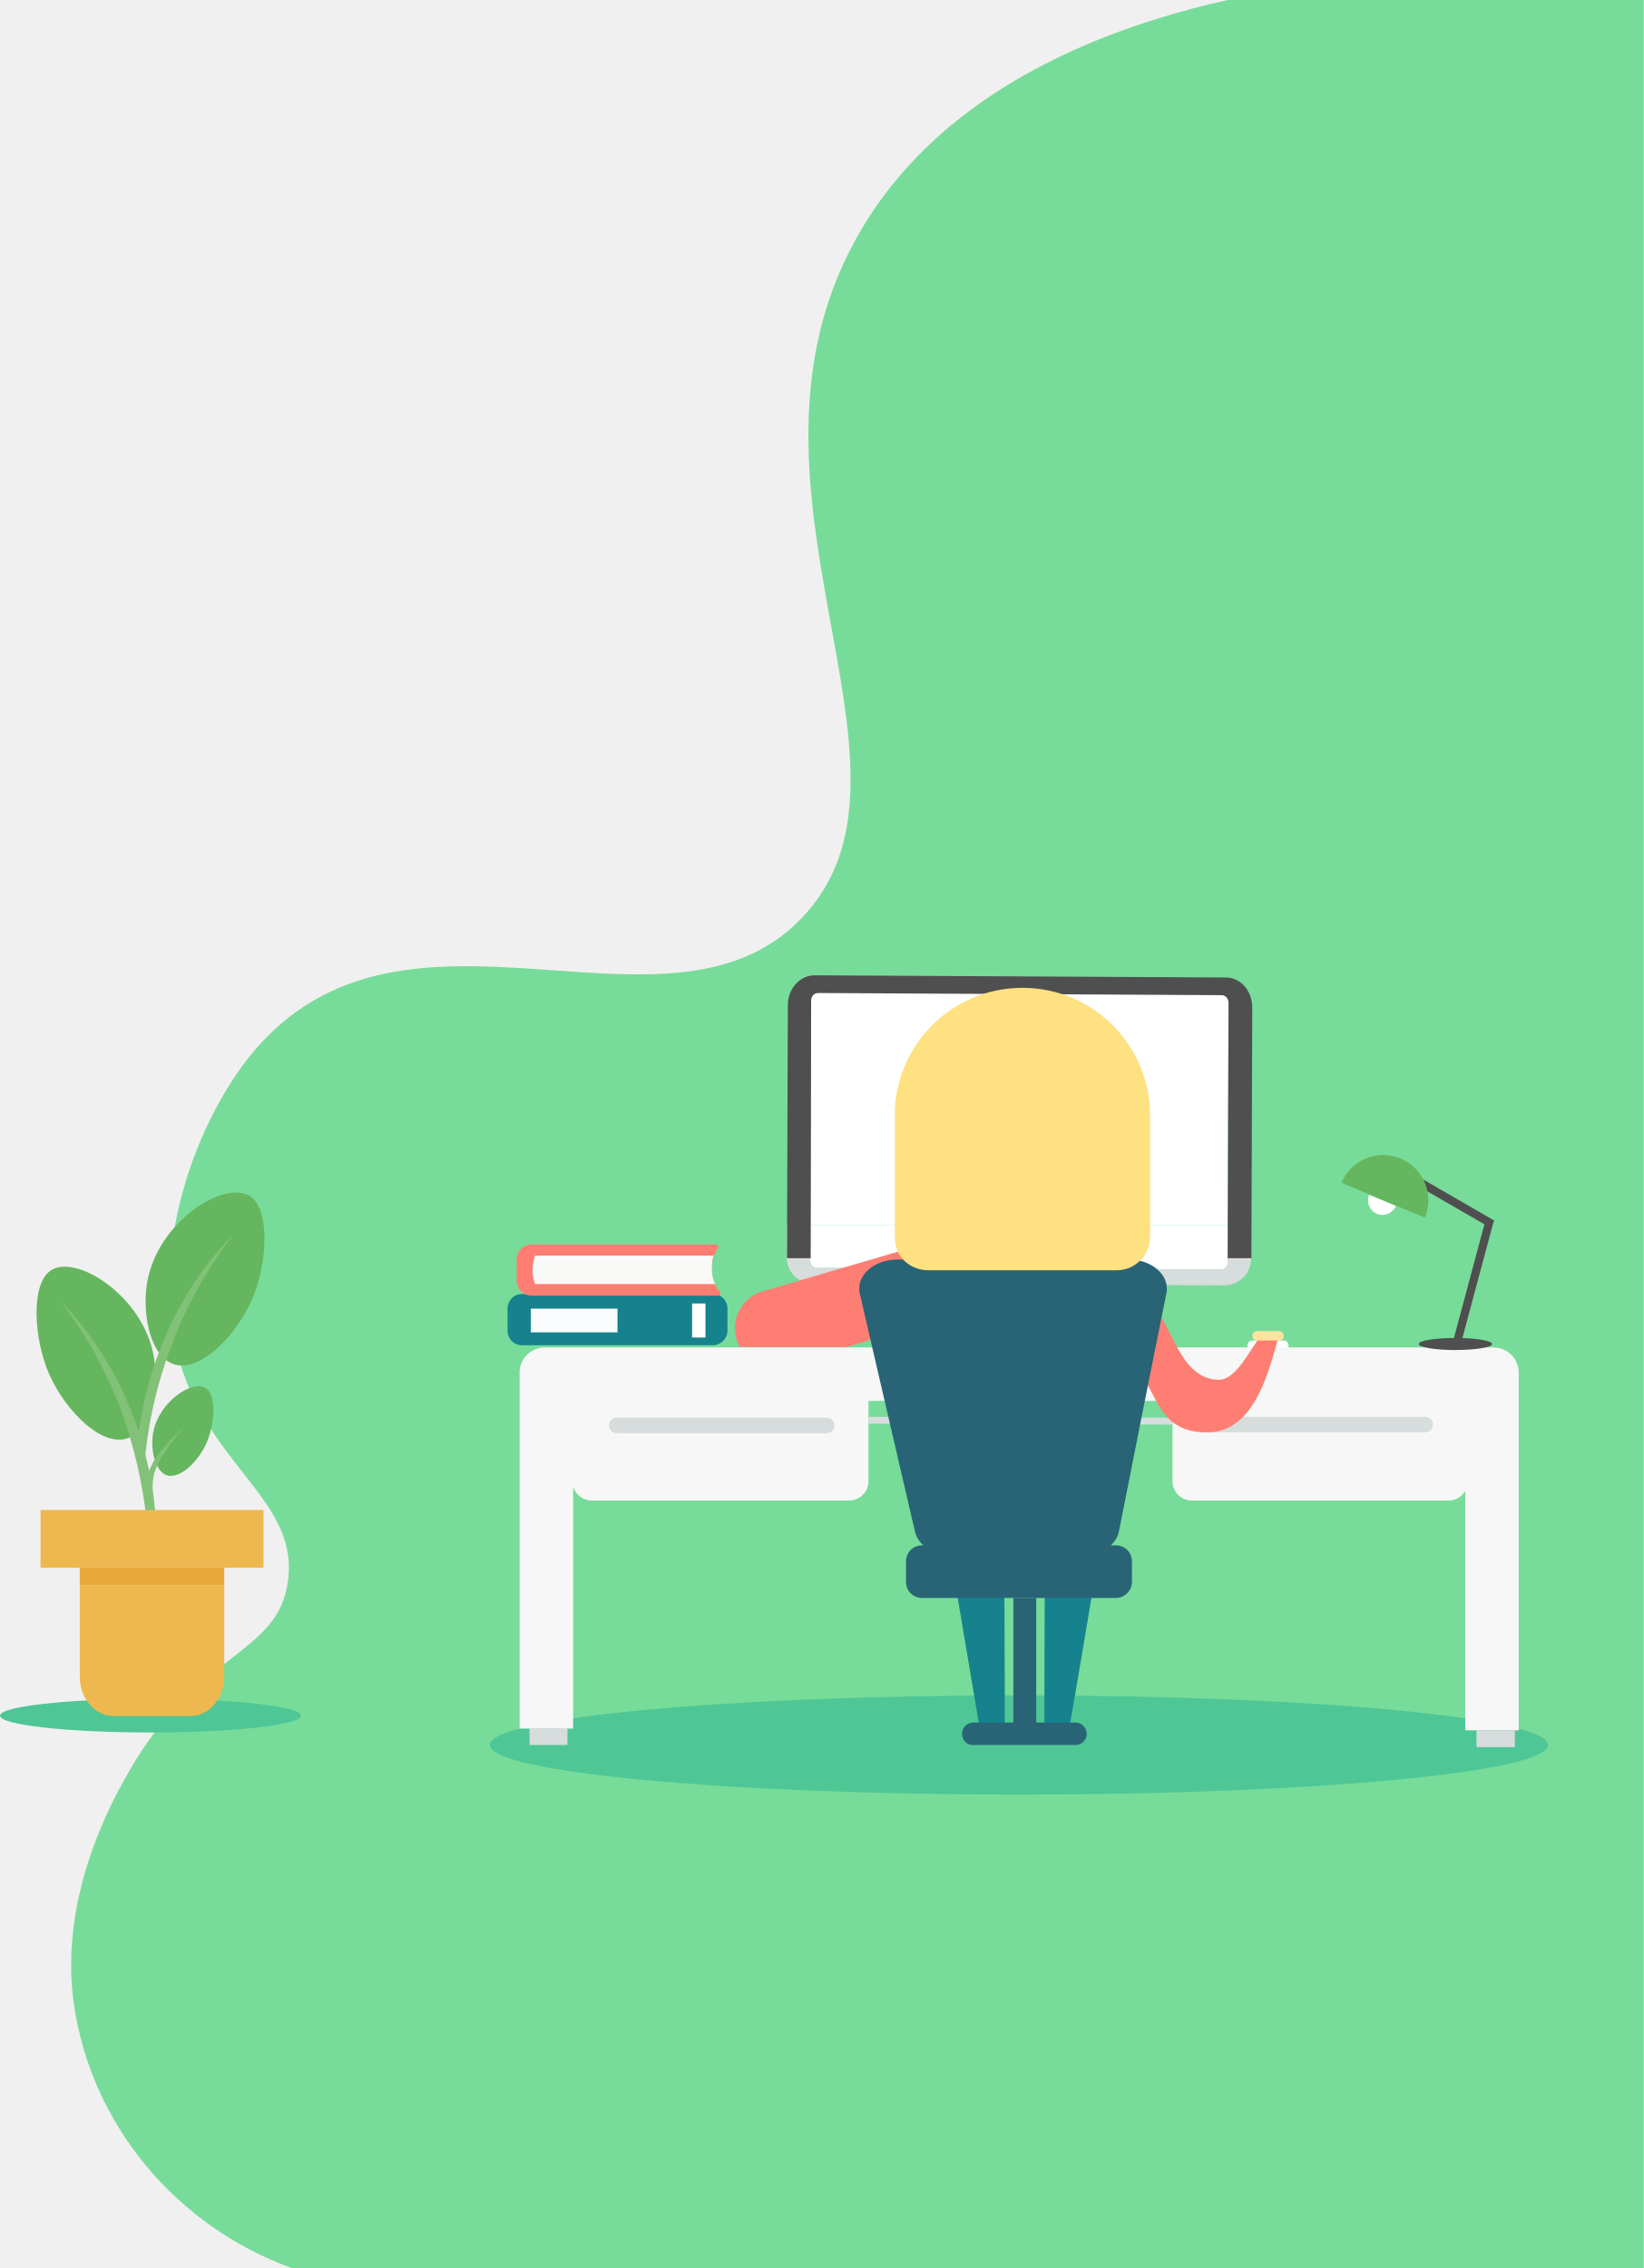
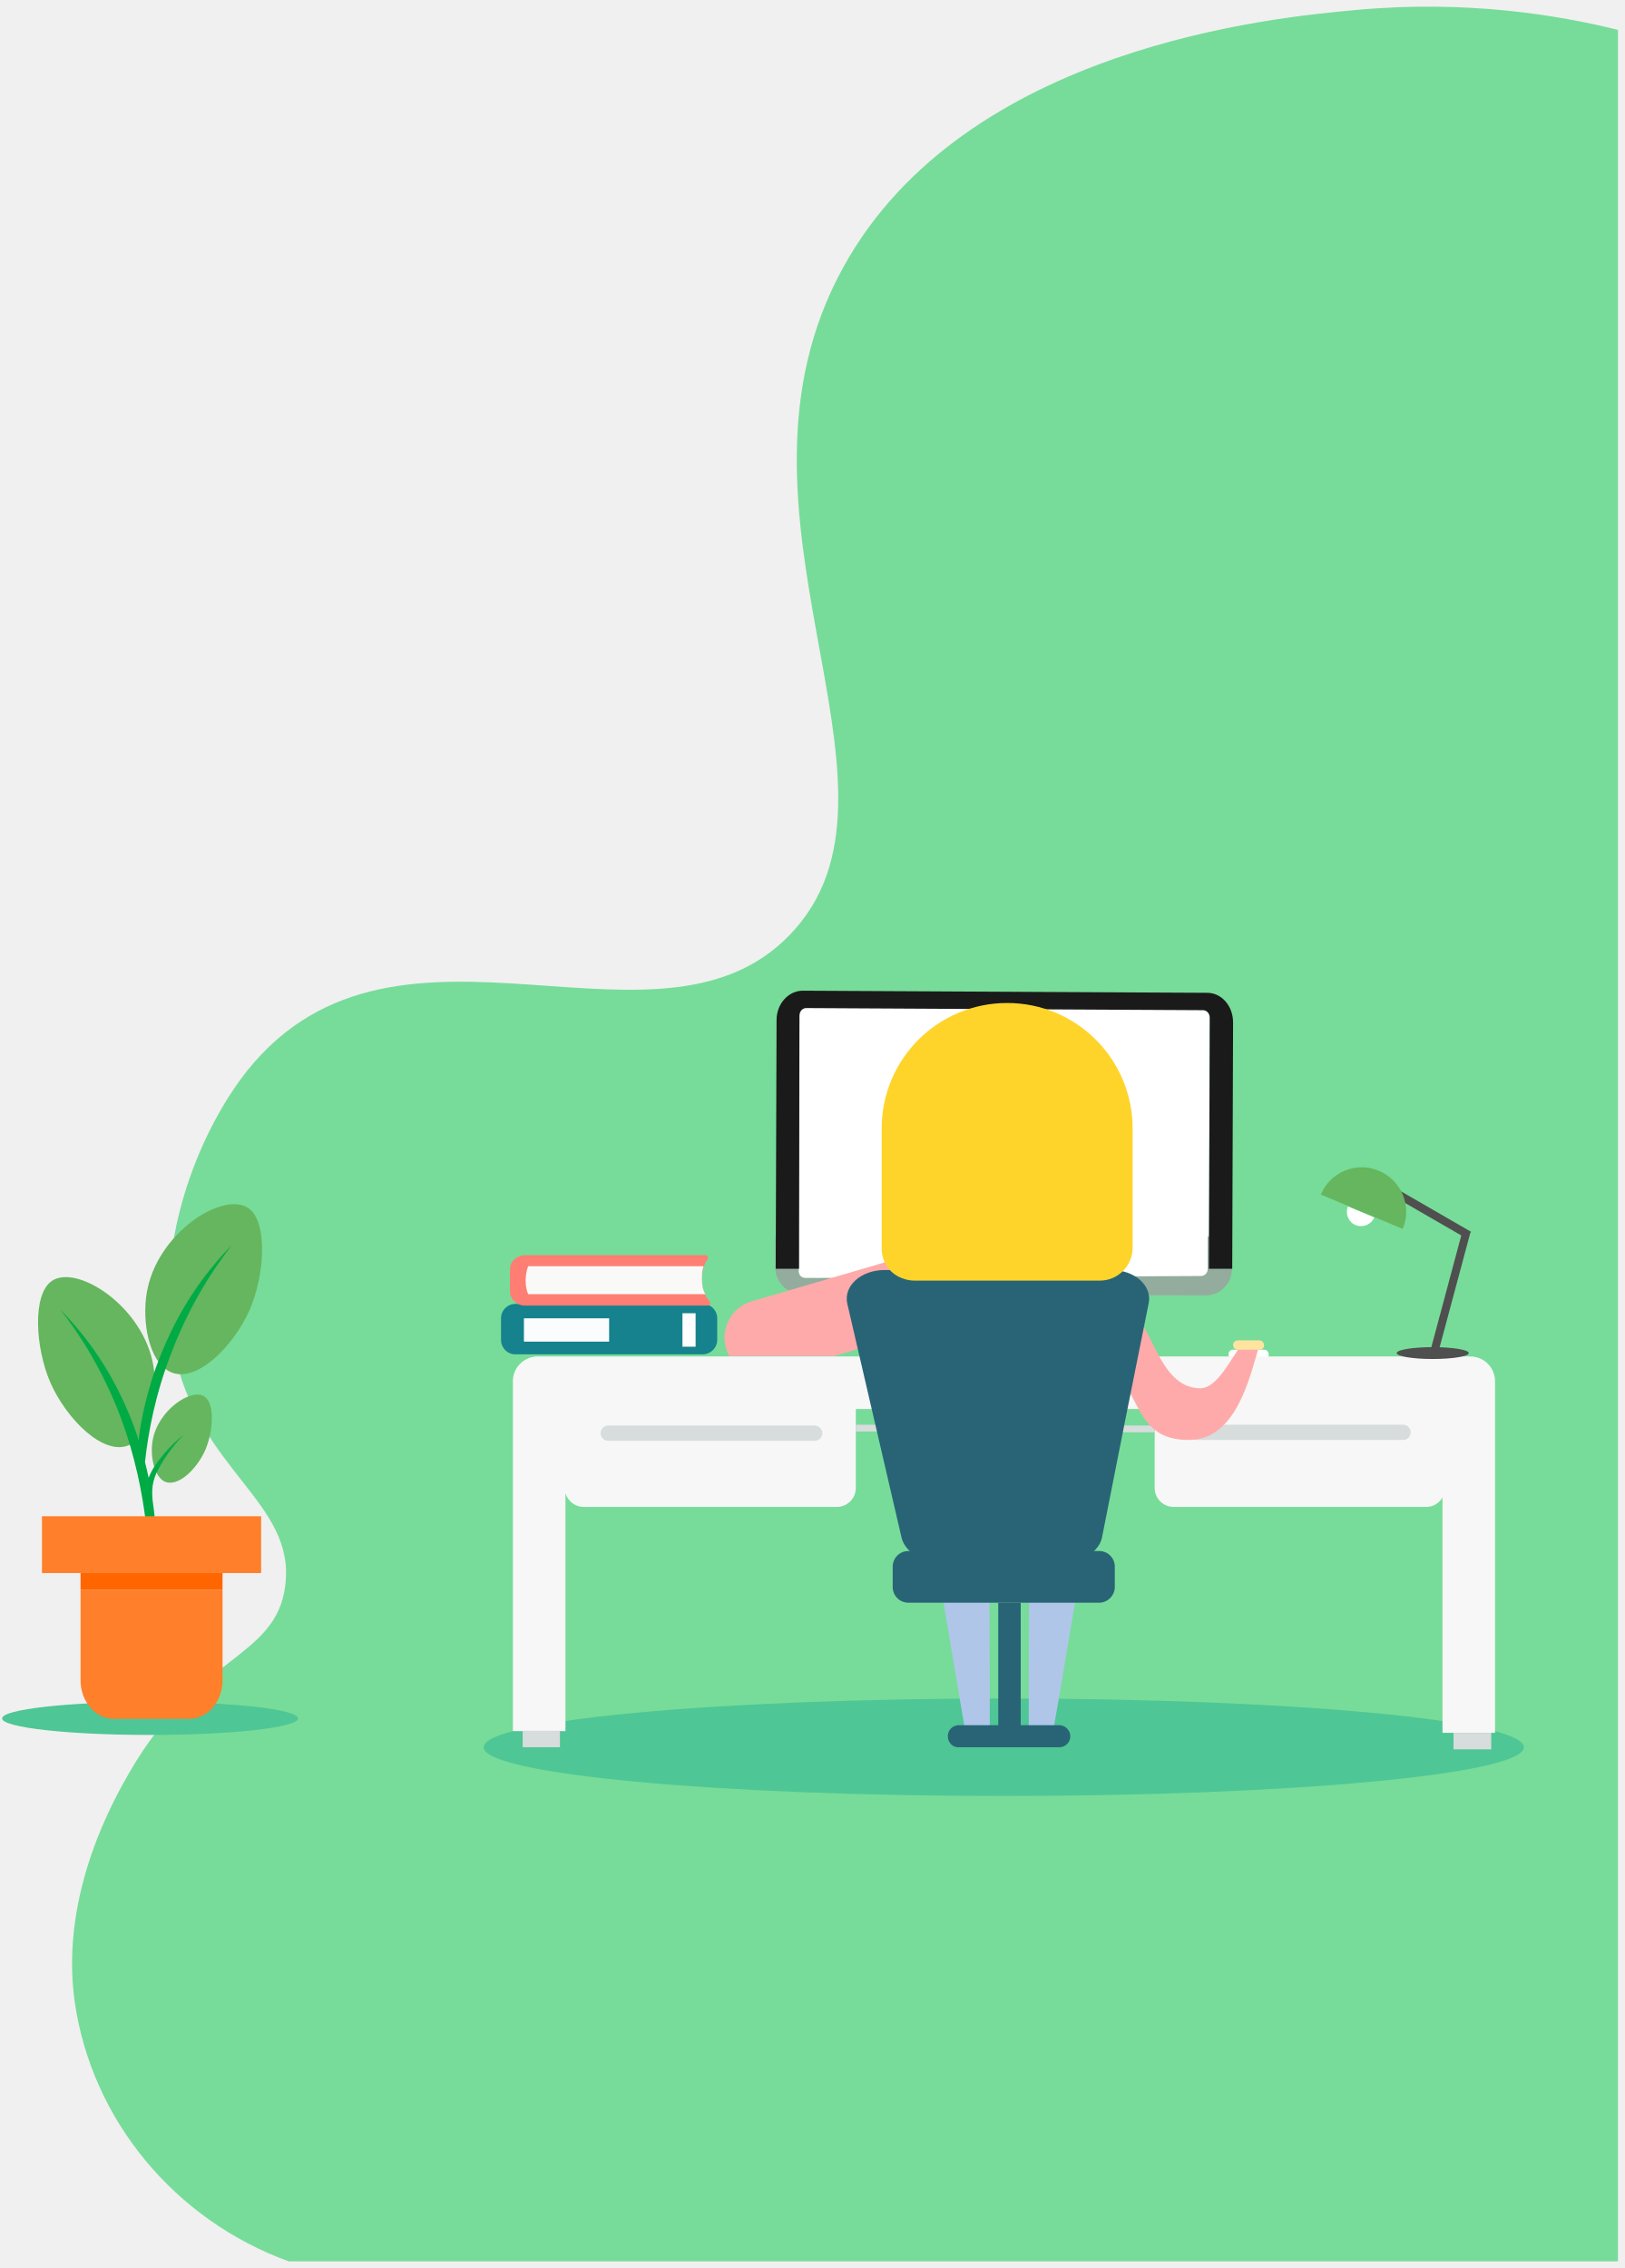
- <svg xmlns="http://www.w3.org/2000/svg" version="1.1" id="Warstwa_1" x="0px" y="0px" width="381.2px" height="526px" viewBox="0 0 381.2 526" style="enable-background:new 0 0 381.2 526;" xml:space="preserve">
-   <style type="text/css">
- 	.st0{fill:#77DC99;}
- 	.st1{fill:#FFFFFF;}
- 	.st2{fill:#4FC695;}
- 	.st3{fill:#F7F7F7;}
- 	.st4{fill:#D7DCDD;}
- 	.st5{fill:none;}
- 	.st6{fill:#4F4F4F;}
- 	.st7{fill:#65B65E;}
- 	.st8{fill:#16828D;}
- 	.st9{fill:#FBFCFD;}
- 	.st10{fill:#FDFDFD;}
- 	.st11{fill:#9B9E97;}
- 	.st12{fill:#FF7E73;}
- 	.st13{fill:#F9FAF8;}
- 	.st14{fill:#ECE873;}
- 	.st15{fill:#82C178;}
- 	.st16{fill:#EDB84F;}
- 	.st17{fill:#E8A93A;}
- 	.st18{fill:#286476;}
- 	.st19{fill:#FEE181;}
- 	.st20{fill:#FFE49F;}
- </style>
-   <g>
-     <path class="st0" d="M88.1,283.3" />
-     <path class="st0" d="M67.6,526h313.6c0-175.5,0-351,0-526.5c-14.1-3.5-35.7-7.1-61.7-4.7c-18.9,1.7-92.2,8.5-121,60.6   c-32,57.8,18.9,121.3-11.2,156c-30.8,35.6-93.6-11.2-129.5,33.7c-11.9,15-22.1,41.8-17.3,65.8c5.6,28.5,28.8,35.9,26.3,55.6   c-2.1,17.4-20.9,16.4-36.8,44.2c-2.9,5.1-16.5,28-12.9,53.9C21.1,492.8,40.9,516.3,67.6,526z" />
-     <path class="st0" d="M350.6,86" />
-   </g>
-   <path class="st1" d="M297.7,313.1h-7.3c-0.6,0-1.1-0.5-1.1-1.1l0,0c0-0.6,0.5-1.1,1.1-1.1h7.3c0.6,0,1.1,0.5,1.1,1.1l0,0  C298.9,312.6,298.4,313.1,297.7,313.1z" />
-   <ellipse class="st2" cx="236.3" cy="404.7" rx="122.7" ry="11.5" />
-   <path class="st3" d="M346.3,312.5H126.4c-3.4,0-6.1,2.8-5.9,6.2v82.2h12.4v-56.1c0.6,1.8,2.2,3.2,4.3,3.2h59.7c2.5,0,4.5-2,4.5-4.5  v-18.6H334l0,0h-62.1v18.6c0,2.5,2,4.5,4.5,4.5H336c1.6,0,3-0.9,3.8-2.2v55.5h12.4v-82.9C352.2,315.1,349.6,312.5,346.3,312.5z" />
-   <path class="st4" d="M143,328.8h48.7c1,0,1.8,0.8,1.8,1.8l0,0c0,1-0.8,1.8-1.8,1.8H143c-1,0-1.8-0.8-1.8-1.8l0,0  C141.2,329.6,142,328.8,143,328.8z" />
-   <polygon class="st4" points="271.9,330.4 201.4,330.2 201.4,328.6 271.9,328.8 " />
-   <path class="st4" d="M281.8,328.6h48.7c1,0,1.8,0.8,1.8,1.8l0,0c0,1-0.8,1.8-1.8,1.8h-48.7c-1,0-1.8-0.8-1.8-1.8l0,0  C280,329.4,280.8,328.6,281.8,328.6z" />
-   <polygon class="st5" points="120.4,385.4 128,385.4 128,385.4 " />
-   <path class="st4" d="M284.7,284.2v8.6c0,0.9-0.7,1.6-1.6,1.6l-93.6-0.4c-0.9,0-1.6-0.7-1.6-1.6v-8.2h-5.5v7.3c0,3.4,2.7,6.2,6.1,6.2  l95.4,0.4c3.4,0,6.2-2.7,6.2-6.1v-7.7L284.7,284.2L284.7,284.2z" />
-   <path class="st1" d="M187.9,292.4c0,0.9,0.7,1.6,1.6,1.6l93.6,0.4c0.9,0,1.6-0.7,1.6-1.6v-8.6h-96.8L187.9,292.4z" />
-   <path class="st1" d="M283.3,230.2l-93.6-0.4c-0.9,0-1.6,0.7-1.6,1.6l-0.2,52.8h96.8l0.2-52.4C284.9,230.9,284.2,230.2,283.3,230.2z" />
-   <polygon class="st4" points="131.6,404.7 131.6,400.8 122.8,400.8 122.8,404.7 " />
-   <polygon class="st4" points="351.3,405.2 351.3,401.3 342.4,401.3 342.4,405.2 " />
-   <path class="st6" d="M188.1,232.1c0-1,0.7-1.8,1.6-1.8l93.6,0.5c0.9,0,1.6,0.8,1.6,1.8l-0.2,59.2h5.5l0.2-58.1c0-3.9-2.7-7-6.1-7  l-95.4-0.5c-3.4,0-6.2,3.1-6.2,6.9l-0.2,58.7h5.5L188.1,232.1z" />
-   <rect x="333.9" y="264.5" transform="matrix(0.5 -0.866 0.866 0.5 -72.8566 428.6796)" class="st6" width="1.9" height="25.9" />
-   <path class="st1" d="M323.7,279.7c-0.7,1.7-2.7,2.5-4.4,1.8s-2.5-2.7-1.8-4.4" />
-   <path class="st7" d="M311.1,274.3c2.2-5.3,8.4-7.9,13.7-5.6c5.3,2.2,7.9,8.4,5.6,13.7" />
-   <rect x="326.7" y="296.4" transform="matrix(0.2588 -0.9659 0.9659 0.2588 -33.9967 550.3615)" class="st6" width="29.8" height="1.9" />
-   <ellipse class="st6" cx="337.5" cy="311.7" rx="8.5" ry="1.4" />
-   <g id="Warstwa_4">
-     <path class="st8" d="M165.3,312h-44.2c-1.9,0-3.4-1.5-3.4-3.4v-5.1c0-1.9,1.5-3.4,3.4-3.4h44.2c1.9,0,3.4,1.5,3.4,3.4v5.1   C168.7,310.5,167.1,312,165.3,312z" />
-     <rect x="123.1" y="303.5" class="st9" width="20.1" height="5.5" />
-     <rect x="160.5" y="302.3" class="st10" width="3.1" height="7.9" />
-     <path class="st11" d="M-301.8,41.2" />
-     <path class="st12" d="M165.1,294.3c0-1.8,0.4-3.5,1.3-4.7c0.3-0.4,0.1-1-0.5-1h-42.5c-2,0-3.6,1.5-3.6,3.4v5.1   c0,1.9,1.6,3.4,3.6,3.4h43.1c0.5,0,0.8-0.6,0.4-1C165.7,298.2,165.1,296.3,165.1,294.3z" />
-     <path class="st13" d="M165.1,294.3c0-1.1,0-2.1,0.4-3.1c-13.9,0-27.5,0-41.4,0c-0.3,0.8-0.6,2-0.6,3.4s0.3,2.5,0.6,3.2h41.8   C165.3,296.8,165.1,295.6,165.1,294.3z" />
-   </g>
-   <ellipse class="st2" cx="34.9" cy="397.9" rx="34.9" ry="3.9" />
-   <path class="st7" d="M35.5,332.4c-0.6,3.5,0.3,8.3,2.8,9.6c3.2,1.5,7.8-3.1,9.7-7.6c1.8-4.3,2.2-10.7-0.2-12.4  C44.8,319.8,36.7,325.1,35.5,332.4z" />
-   <path class="st7" d="M35.7,314.8c1.1,6.7-0.5,16.1-5.5,18.5c-6.1,3-15-6-18.8-14.6c-3.6-8.3-4.3-20.8,0.3-24  C17.6,290.6,33.4,300.7,35.7,314.8z" />
-   <path class="st7" d="M34.1,297.6c-1.1,6.7,0.5,16.1,5.5,18.5c6.1,3,15-6,18.8-14.6c3.6-8.3,4.3-20.8-0.3-24  C52.1,273.4,36.4,283.4,34.1,297.6z" />
-   <path class="st14" d="M181.4,155.7" />
-   <path class="st15" d="M36,350.5l-2.1,1.1c-0.8-6.5-2.4-15.4-6.1-25.2c-4.4-11.4-9.9-19.7-14.1-25l0,0c4.1,4.2,10.4,11.5,15.3,22.5  C33.8,334.5,35.4,344.3,36,350.5z" />
-   <path class="st15" d="M31.8,335.3c0.6,1.4,1.1,2.8,1.7,4.2c0.6-7,2.2-17.1,6.6-28.3c4.4-11.4,10-19.7,14.1-25  c-4.1,4.2-10.4,11.5-15.3,22.5C34,319.4,32.4,329.1,31.8,335.3z" />
-   <path class="st15" d="M42.4,336.5" />
-   <path class="st15" d="M50.4,358.7" />
-   <path class="st15" d="M34.1,350.2c0.5,0,1,0,1.4,0c0.6-3.2-1.3-6.3,1.4-11.2c1.9-3.5,4-6,5.8-7.9c-1.9,1.5-4.3,3.8-6.6,7.1  c-0.6,0.9-1.4,2.3-2,4.2C33.3,345.5,33.7,348.4,34.1,350.2z" />
-   <path class="st15" d="M37.9,351.3" />
-   <rect x="9.4" y="350.2" class="st16" width="51.7" height="13.4" />
-   <g>
-     <rect x="18.5" y="363.6" class="st17" width="33.5" height="4" />
-     <line class="st5" x1="52" y1="367.6" x2="29.7" y2="367.6" />
-     <path class="st16" d="M18.5,367.6v21.3c0,5,3.5,9.1,7.9,9.1h17.7c4.4,0,7.9-4.1,7.9-9.1v-21.3" />
-     <line class="st5" x1="29.7" y1="367.6" x2="18.5" y2="367.6" />
-   </g>
-   <g id="Warstwa_7">
-     <g>
-       <path class="st8" d="M233,389.4l-0.1-25.3c0,0-7.6,0-11.9,0c1.6,9.3,3.1,18.6,4.7,27.9c0,0,0,0,0,0c0.5,2.8,0.9,5.4,1.4,8.2    c1.9,0,5.9,0,5.9,0L233,389.4C233,389.4,233,389.4,233,389.4z" />
-       <path class="st8" d="M254.2,364.1c-4.3,0-11.9,0-11.9,0l-0.1,25.1c0,0,0,0,0,0V400c0,0,3.9,0,5.9,0c0.5-2.7,0.9-5.3,1.4-8    c0,0,0,0,0,0C251.1,382.7,252.6,373.4,254.2,364.1z" />
+ <svg xmlns="http://www.w3.org/2000/svg" width="101.406mm" height="141.583mm" viewBox="0 0 101.406 141.583" version="1.1" id="svg1789">
+   <defs id="defs1783" />
+   <g id="layer1" transform="translate(-101.1059,-80.81409)">
+     <g id="g2837" transform="matrix(0.2645833,0,0,0.2645833,101.1059,80.81409)" style="stroke:none">
+       <g transform="translate(0.4999893,7.546804)" style="stroke:none;stroke-width:3.137;stroke-miterlimit:4;stroke-dasharray:none" id="g10">
+         <path style="fill:#77dc99;stroke:none;stroke-width:3.137;stroke-miterlimit:4;stroke-dasharray:none" id="path4" d="M 88.1,283.3" class="st0" />
+         <path style="fill:#77dc99;stroke:none;stroke-width:3.137;stroke-miterlimit:4;stroke-dasharray:none" id="path6" d="m 67.6,526 h 313.6 c 0,-175.5 0,-351 0,-526.5 -14.1,-3.5 -35.7,-7.1 -61.7,-4.7 -18.9,1.7 -92.2,8.5 -121,60.6 -32,57.8 18.9,121.3 -11.2,156 -30.8,35.6 -93.6,-11.2 -129.5,33.7 -11.9,15 -22.1,41.8 -17.3,65.8 5.6,28.5 28.8,35.9 26.3,55.6 -2.1,17.4 -20.9,16.4 -36.8,44.2 -2.9,5.1 -16.5,28 -12.9,53.9 4,28.2 23.8,51.7 50.5,61.4 z" class="st0" />
+         <path style="fill:#77dc99;stroke:none;stroke-width:3.137;stroke-miterlimit:4;stroke-dasharray:none" id="path8" d="M 350.6,86" class="st0" />
+       </g>
+       <path style="fill:#ffffff;stroke:none;stroke-opacity:1" id="path12" d="m 298.2,320.647 h -7.3 c -0.6,0 -1.1,-0.5 -1.1,-1.1 v 0 c 0,-0.6 0.5,-1.1 1.1,-1.1 h 7.3 c 0.6,0 1.1,0.5 1.1,1.1 v 0 c 0.1,0.6 -0.4,1.1 -1.1,1.1 z" class="st1" />
+       <ellipse style="fill:#4fc695;stroke:none;stroke-opacity:1" id="ellipse14" ry="11.5" rx="122.7" cy="412.247" cx="236.8" class="st2" />
+       <path style="fill:#f7f7f7;stroke:none;stroke-opacity:1" id="path16" d="m 346.8,320.047 h -219.9 c -3.4,0 -6.1,2.8 -5.9,6.2 v 82.2 h 12.4 v -56.1 c 0.6,1.8 2.2,3.2 4.3,3.2 h 59.7 c 2.5,0 4.5,-2 4.5,-4.5 v -18.6 h 132.6 v 0 h -62.1 v 18.6 c 0,2.5 2,4.5 4.5,4.5 h 59.6 c 1.6,0 3,-0.9 3.8,-2.2 v 55.5 h 12.4 v -82.9 c 0,-3.3 -2.6,-5.9 -5.9,-5.9 z" class="st3" />
+       <path style="fill:#d7dcdd;stroke:none;stroke-opacity:1" id="path18" d="m 143.5,336.347 h 48.7 c 1,0 1.8,0.8 1.8,1.8 v 0 c 0,1 -0.8,1.8 -1.8,1.8 h -48.7 c -1,0 -1.8,-0.8 -1.8,-1.8 v 0 c 0,-1 0.8,-1.8 1.8,-1.8 z" class="st4" />
+       <polygon transform="translate(0.4999893,7.546804)" style="fill:#d7dcdd;stroke:none;stroke-opacity:1" id="polygon20" points="271.9,328.8 271.9,330.4 201.4,330.2 201.4,328.6 " class="st4" />
+       <path style="fill:#d7dcdd;stroke:none;stroke-opacity:1" id="path22" d="m 282.3,336.147 h 48.7 c 1,0 1.8,0.8 1.8,1.8 v 0 c 0,1 -0.8,1.8 -1.8,1.8 h -48.7 c -1,0 -1.8,-0.8 -1.8,-1.8 v 0 c 0,-1 0.8,-1.8 1.8,-1.8 z" class="st4" />
+       <polygon transform="translate(0.4999893,7.546804)" style="fill:none;stroke:none" id="polygon24" points="120.4,385.4 128,385.4 " class="st5" />
+       <path style="fill:#ffffff;stroke:none" id="path28" d="m 188.4,299.947 c 0,0.9 0.7,1.6 1.6,1.6 l 93.6,0.4 c 0.9,0 1.6,-0.7 1.6,-1.6 v -8.6 h -96.8 z" class="st1" />
+       <path style="fill:#93ac9d;fill-opacity:1;stroke:none;stroke-opacity:1" id="path26" d="m 284.904,290.86 v 8.6 c 0,0.9 -0.7,1.6 -1.6,1.6 l -93.305,0.487 c -0.9,0 -1.6,-0.7 -1.6,-1.6 v -8.2 h -5.5 v 7.3 c 0,3.4 2.7,6.2 6.1,6.2 l 95.4,0.4 c 3.4,0 6.2,-2.7 6.2,-6.1 v -7.7 z" class="st4" />
+       <path style="fill:#ffffff;stroke:none" id="path30" d="m 283.8,237.747 -93.6,-0.4 c -0.9,0 -1.6,0.7 -1.6,1.6 l -0.2,52.8 h 96.8 l 0.2,-52.4 c 0,-0.9 -0.7,-1.6 -1.6,-1.6 z" class="st1" />
+       <polygon transform="translate(0.4999893,7.546804)" style="fill:#d7dcdd;stroke:none;stroke-opacity:1" id="polygon32" points="122.8,404.7 131.6,404.7 131.6,400.8 122.8,400.8 " class="st4" />
+       <polygon transform="translate(0.4999893,7.546804)" style="fill:#d7dcdd;stroke:none;stroke-opacity:1" id="polygon34" points="342.4,405.2 351.3,405.2 351.3,401.3 342.4,401.3 " class="st4" />
+       <path style="fill:#1a1a1a;fill-opacity:1;stroke:none;stroke-opacity:1" id="path36" d="m 188.6,239.647 c 0,-1 0.7,-1.8 1.6,-1.8 l 93.6,0.5 c 0.9,0 1.6,0.8 1.6,1.8 l -0.2,59.2 h 5.5 l 0.2,-58.1 c 0,-3.9 -2.7,-7 -6.1,-7 l -95.4,-0.5 c -3.4,0 -6.2,3.1 -6.2,6.9 l -0.2,58.7 h 5.5 z" class="st6" />
+       <path id="rect38" d="m 324.6,277.674 -0.949,1.645 21.082,12.174 -7.387,27.564 1.836,0.492 7.664,-28.607 0.184,-0.318 z" style="fill:#4f4f4f;stroke:none;stroke-width:1;stroke-opacity:1" />
+       <path style="fill:#ffffff;stroke:none;stroke-opacity:1" id="path40" d="m 324.2,287.247 c -0.7,1.7 -2.7,2.5 -4.4,1.8 -1.7,-0.7 -2.5,-2.7 -1.8,-4.4" class="st1" />
+       <path style="fill:#65b65e;stroke:none;stroke-opacity:1" id="path42" d="m 311.6,281.847 c 2.2,-5.3 8.4,-7.9 13.7,-5.6 5.3,2.2 7.9,8.4 5.6,13.7" class="st7" />
+       <ellipse style="fill:#4f4f4f;stroke:none;stroke-opacity:1" id="ellipse46" ry="1.4" rx="8.5" cy="319.247" cx="338" class="st6" />
+       <path style="fill:#16828d;stroke:none;stroke-opacity:1" id="path48" d="m 165.3,312 h -44.2 c -1.9,0 -3.4,-1.5 -3.4,-3.4 v -5.1 c 0,-1.9 1.5,-3.4 3.4,-3.4 h 44.2 c 1.9,0 3.4,1.5 3.4,3.4 v 5.1 c 0,1.9 -1.6,3.4 -3.4,3.4 z" class="st8" transform="translate(0.4999893,7.546804)" />
+       <rect style="fill:#fbfcfd;stroke:none;stroke-opacity:1" id="rect50" height="5.5" width="20.1" class="st9" y="303.5" x="123.1" transform="translate(0.4999893,7.546804)" />
+       <rect style="fill:#fdfdfd;stroke:none;stroke-opacity:1" id="rect52" height="7.9" width="3.1" class="st10" y="302.3" x="160.5" transform="translate(0.4999893,7.546804)" />
+       <path style="fill:#ff7e73;stroke:none;stroke-opacity:1" id="path56" d="m 165.1,294.3 c 0,-1.8 0.4,-3.5 1.3,-4.7 0.3,-0.4 0.1,-1 -0.5,-1 h -42.5 c -2,0 -3.6,1.5 -3.6,3.4 v 5.1 c 0,1.9 1.6,3.4 3.6,3.4 h 43.1 c 0.5,0 0.8,-0.6 0.4,-1 -1.2,-1.3 -1.8,-3.2 -1.8,-5.2 z" class="st12" transform="translate(0.4999893,7.546804)" />
+       <path style="fill:#f9faf8;stroke:none;stroke-opacity:1" id="path58" d="m 165.1,294.3 c 0,-1.1 0,-2.1 0.4,-3.1 -13.9,0 -27.5,0 -41.4,0 -0.3,0.8 -0.6,2 -0.6,3.4 0,1.4 0.3,2.5 0.6,3.2 h 41.8 c -0.6,-1 -0.8,-2.2 -0.8,-3.5 z" class="st13" transform="translate(0.4999893,7.546804)" />
+       <ellipse style="fill:#4fc695;stroke:none;stroke-opacity:1" id="ellipse61" ry="3.9" rx="34.9" cy="405.447" cx="35.4" class="st2" />
+       <path style="fill:#65b65e;stroke:none;stroke-opacity:1" id="path63" d="m 36,339.947 c -0.6,3.5 0.3,8.3 2.8,9.6 3.2,1.5 7.8,-3.1 9.7,-7.6 1.8,-4.3 2.2,-10.7 -0.2,-12.4 -3,-2.2 -11.1,3.1 -12.3,10.4 z" class="st7" />
+       <path style="fill:#65b65e;stroke:none;stroke-opacity:1" id="path65" d="m 36.2,322.347 c 1.1,6.7 -0.5,16.1 -5.5,18.5 -6.1,3 -15,-6 -18.8,-14.6 -3.6,-8.3 -4.3,-20.8 0.3,-24 5.9,-4.1 21.7,6 24,20.1 z" class="st7" />
+       <path style="fill:#65b65e;stroke:none;stroke-opacity:1" id="path67" d="m 34.6,305.147 c -1.1,6.7 0.5,16.1 5.5,18.5 6.1,3 15,-6 18.8,-14.6 3.6,-8.3 4.3,-20.8 -0.3,-24 -6,-4.1 -21.7,5.9 -24,20.1 z" class="st7" />
+       <path id="path71" d="m 54.699,293.746 c -4.1,4.2 -10.399,11.5 -15.299,22.5 -4.133,9.026 -5.907,17.314 -6.725,23.416 -0.865,-2.65 -1.901,-5.4 -3.176,-8.215 -4.9,-11 -11.201,-18.3 -15.301,-22.5 4.2,5.3 9.702,13.6 14.102,25 3.7,9.8 5.3,18.699 6.1,25.199 l 2.1,-1.1 c -0.119,-1.23 -0.293,-2.636 -0.508,-4.127 -0.165,-2.084 -0.242,-4.378 1.408,-7.373 1.9,-3.5 3.999,-6 5.799,-7.9 -1.9,1.5 -4.3,3.8 -6.6,7.1 -0.456,0.684 -1.024,1.66 -1.535,2.92 -0.246,-1.188 -0.534,-2.42 -0.857,-3.691 0.728,-6.855 2.405,-16.078 6.393,-26.229 4.4,-11.4 10,-19.7 14.1,-25 z" style="fill:#00aa44;stroke:none;stroke-width:0.624;stroke-miterlimit:4;stroke-dasharray:none;stroke-opacity:1" />
+       <path style="fill:#82c178;stroke:none" id="path75" d="M 42.9,344.047" class="st15" />
+       <path style="fill:#82c178;stroke:none" id="path77" d="M 50.9,366.247" class="st15" />
+       <path style="fill:#82c178;stroke:none" id="path81" d="M 38.4,358.847" class="st15" />
+       <rect style="fill:#ff7f2a;stroke:none;stroke-opacity:1" id="rect83" height="13.4" width="51.7" class="st16" y="357.747" x="9.9" />
+       <rect x="19" y="371.147" class="st17" width="33.5" height="4" id="rect85" style="fill:#ff6600;stroke:none;stroke-opacity:1" />
+       <line class="st5" x1="52.5" y1="375.147" x2="30.2" y2="375.147" id="line87" style="fill:#ff6600;stroke:none" />
+       <path class="st16" d="m 19,375.147 v 21.3 c 0,5 3.5,9.1 7.9,9.1 h 17.7 c 4.4,0 7.9,-4.1 7.9,-9.1 v -21.3" id="path89" style="fill:#ff7f2a;stroke:none;stroke-opacity:1" />
+       <line class="st5" x1="30.2" y1="375.147" x2="19" y2="375.147" id="line91" style="fill:#ff6600;stroke:none" />
+       <g transform="translate(0.4999893,7.546804)" style="fill:#afc6e9;fill-opacity:1;stroke:none" id="g99">
+         <path class="st8" d="m 233,389.4 -0.1,-25.3 c 0,0 -7.6,0 -11.9,0 1.6,9.3 3.1,18.6 4.7,27.9 0,0 0,0 0,0 0.5,2.8 0.9,5.4 1.4,8.2 1.9,0 5.9,0 5.9,0 v -10.8 c 0,0 0,0 0,0 z" id="path95" style="fill:#afc6e9;fill-opacity:1;stroke:none" />
+         <path class="st8" d="m 254.2,364.1 c -4.3,0 -11.9,0 -11.9,0 l -0.1,25.1 c 0,0 0,0 0,0 V 400 c 0,0 3.9,0 5.9,0 0.5,-2.7 0.9,-5.3 1.4,-8 0,0 0,0 0,0 1.6,-9.3 3.1,-18.6 4.7,-27.9 z" id="path97" style="fill:#afc6e9;fill-opacity:1;stroke:none" />
+       </g>
+       <path class="st12" d="m 230.4,300.747 v 0 c -1.4,-4.7 -6.3,-7.4 -11.1,-6 l -42,12.3 c -4.7,1.4 -7.4,6.3 -6,11.1 v 0 c 0.2,0.6 0.4,1.2 0.7,1.8 h 24.8 l 27.4,-8.1 c 4.9,-1.5 7.6,-6.4 6.2,-11.1 z" id="path101" style="fill:#ffaaaa;fill-opacity:1;stroke:none;stroke-opacity:1" />
+       <path class="st12" d="m 292.8,317.447 c -2.3,2.9 -5.6,10.1 -9.6,10.1 -10.4,0 -11.3,-16.9 -18.1,-19.5 l -1,16.9 c 5.1,6 5,14.9 16.5,14.8 11,-0.1 14.2,-14.7 16.3,-21.7 0.2,-0.8 0.3,-0.8 0,-0.8 z" id="path103" style="fill:#ffaaaa;fill-opacity:1;stroke:none;stroke-opacity:1" />
+       <g transform="translate(0.4999893,7.546804)" style="stroke:none;stroke-opacity:1" id="Warstwa_6">
+         <path class="st18" d="M 250.7,360.9 H 221 c -4.3,0 -8,-2.4 -8.8,-5.6 -4.3,-18.4 -8.5,-36.8 -12.8,-55.2 -1,-4.2 3.2,-8 8.8,-8 h 53.5 c 5.5,0 9.6,3.7 8.8,7.8 -3.7,18.4 -7.4,36.8 -11,55.2 -0.6,3.3 -4.4,5.8 -8.8,5.8 z" id="path105" style="fill:#286476;stroke:none;stroke-opacity:1" />
+         <path class="st18" d="m 258.8,370.6 h -45 c -2,0 -3.7,-1.6 -3.7,-3.7 v -4.8 c 0,-2 1.6,-3.7 3.7,-3.7 h 45 c 2,0 3.7,1.6 3.7,3.7 v 4.8 c 0,2 -1.7,3.7 -3.7,3.7 z" id="path107" style="fill:#286476;stroke:none;stroke-opacity:1" />
+       </g>
+       <path class="st19" d="m 259.5,302.147 c -12.6,0 -25.1,0 -37.6,0 -2.1,0 -4.2,0 -6.3,0 -0.5,0 -3.2,-0.1 -5.4,-2.2 -1.4,-1.4 -2.2,-3.3 -2.2,-5.4 v -28.3 c 0,-16.4 13.3,-29.6 29.6,-29.6 v 0 c 16.4,0 29.6,13.3 29.6,29.6 v 28.3 c -0.1,4.2 -3.5,7.6 -7.7,7.6 z" id="path110" style="fill:#ffd42a;fill-opacity:1;stroke:none;stroke-opacity:1" />
+       <rect x="235.5" y="378.147" class="st18" width="5.3" height="29" id="rect112" style="fill:#286476;stroke:none;stroke-opacity:1" />
+       <path class="st18" d="m 223.6,409.647 v 0 c 0,-1.5 1.2,-2.6 2.6,-2.6 h 23.7 c 1.4,0 2.6,1.2 2.6,2.6 v 0 c 0,1.5 -1.2,2.6 -2.6,2.6 h -23.7 c -1.4,0.1 -2.6,-1.1 -2.6,-2.6 z" id="path114" style="fill:#286476;stroke:none;stroke-opacity:1" />
+       <path class="st20" d="m 297.1,318.447 h -5.1 c -0.6,0 -1.1,-0.5 -1.1,-1.1 v 0 c 0,-0.6 0.5,-1.1 1.1,-1.1 h 5.1 c 0.6,0 1.1,0.5 1.1,1.1 v 0 c 0.1,0.6 -0.4,1.1 -1.1,1.1 z" id="path116" style="fill:#ffe49f;stroke:none;stroke-opacity:1" />
    </g>
-     <path class="st12" d="M229.9,293.2L229.9,293.2c-1.4-4.7-6.3-7.4-11.1-6l-42,12.3c-4.7,1.4-7.4,6.3-6,11.1l0,0   c0.2,0.6,0.4,1.2,0.7,1.8h24.8l27.4-8.1C228.6,302.8,231.3,297.9,229.9,293.2z" />
-     <path class="st12" d="M292.3,309.9c-2.3,2.9-5.6,10.1-9.6,10.1c-10.4,0-11.3-16.9-18.1-19.5l-1,16.9c5.1,6,5,14.9,16.5,14.8   c11-0.1,14.2-14.7,16.3-21.7c0.2-0.8,0.3-0.8,0-0.8L292.3,309.9z" />
-     <g id="Warstwa_6">
-       <path class="st18" d="M250.7,360.9H221c-4.3,0-8-2.4-8.8-5.6c-4.3-18.4-8.5-36.8-12.8-55.2c-1-4.2,3.2-8,8.8-8h53.5    c5.5,0,9.6,3.7,8.8,7.8c-3.7,18.4-7.4,36.8-11,55.2C258.9,358.4,255.1,360.9,250.7,360.9z" />
-       <path class="st18" d="M258.8,370.6h-45c-2,0-3.7-1.6-3.7-3.7v-4.8c0-2,1.6-3.7,3.7-3.7h45c2,0,3.7,1.6,3.7,3.7v4.8    C262.5,368.9,260.8,370.6,258.8,370.6z" />
-     </g>
-     <path class="st19" d="M259,294.6c-12.6,0-25.1,0-37.6,0c-2.1,0-4.2,0-6.3,0c-0.5,0-3.2-0.1-5.4-2.2c-1.4-1.4-2.2-3.3-2.2-5.4v-28.3   c0-16.4,13.3-29.6,29.6-29.6l0,0c16.4,0,29.6,13.3,29.6,29.6V287C266.6,291.2,263.2,294.6,259,294.6z" />
-     <rect x="235" y="370.6" class="st18" width="5.3" height="29" />
-     <path class="st18" d="M223.1,402.1L223.1,402.1c0-1.5,1.2-2.6,2.6-2.6h23.7c1.4,0,2.6,1.2,2.6,2.6l0,0c0,1.5-1.2,2.6-2.6,2.6h-23.7   C224.3,404.8,223.1,403.6,223.1,402.1z" />
-     <path class="st20" d="M296.6,310.9h-5.1c-0.6,0-1.1-0.5-1.1-1.1l0,0c0-0.6,0.5-1.1,1.1-1.1h5.1c0.6,0,1.1,0.5,1.1,1.1l0,0   C297.8,310.4,297.3,310.9,296.6,310.9z" />
  </g>
</svg>
